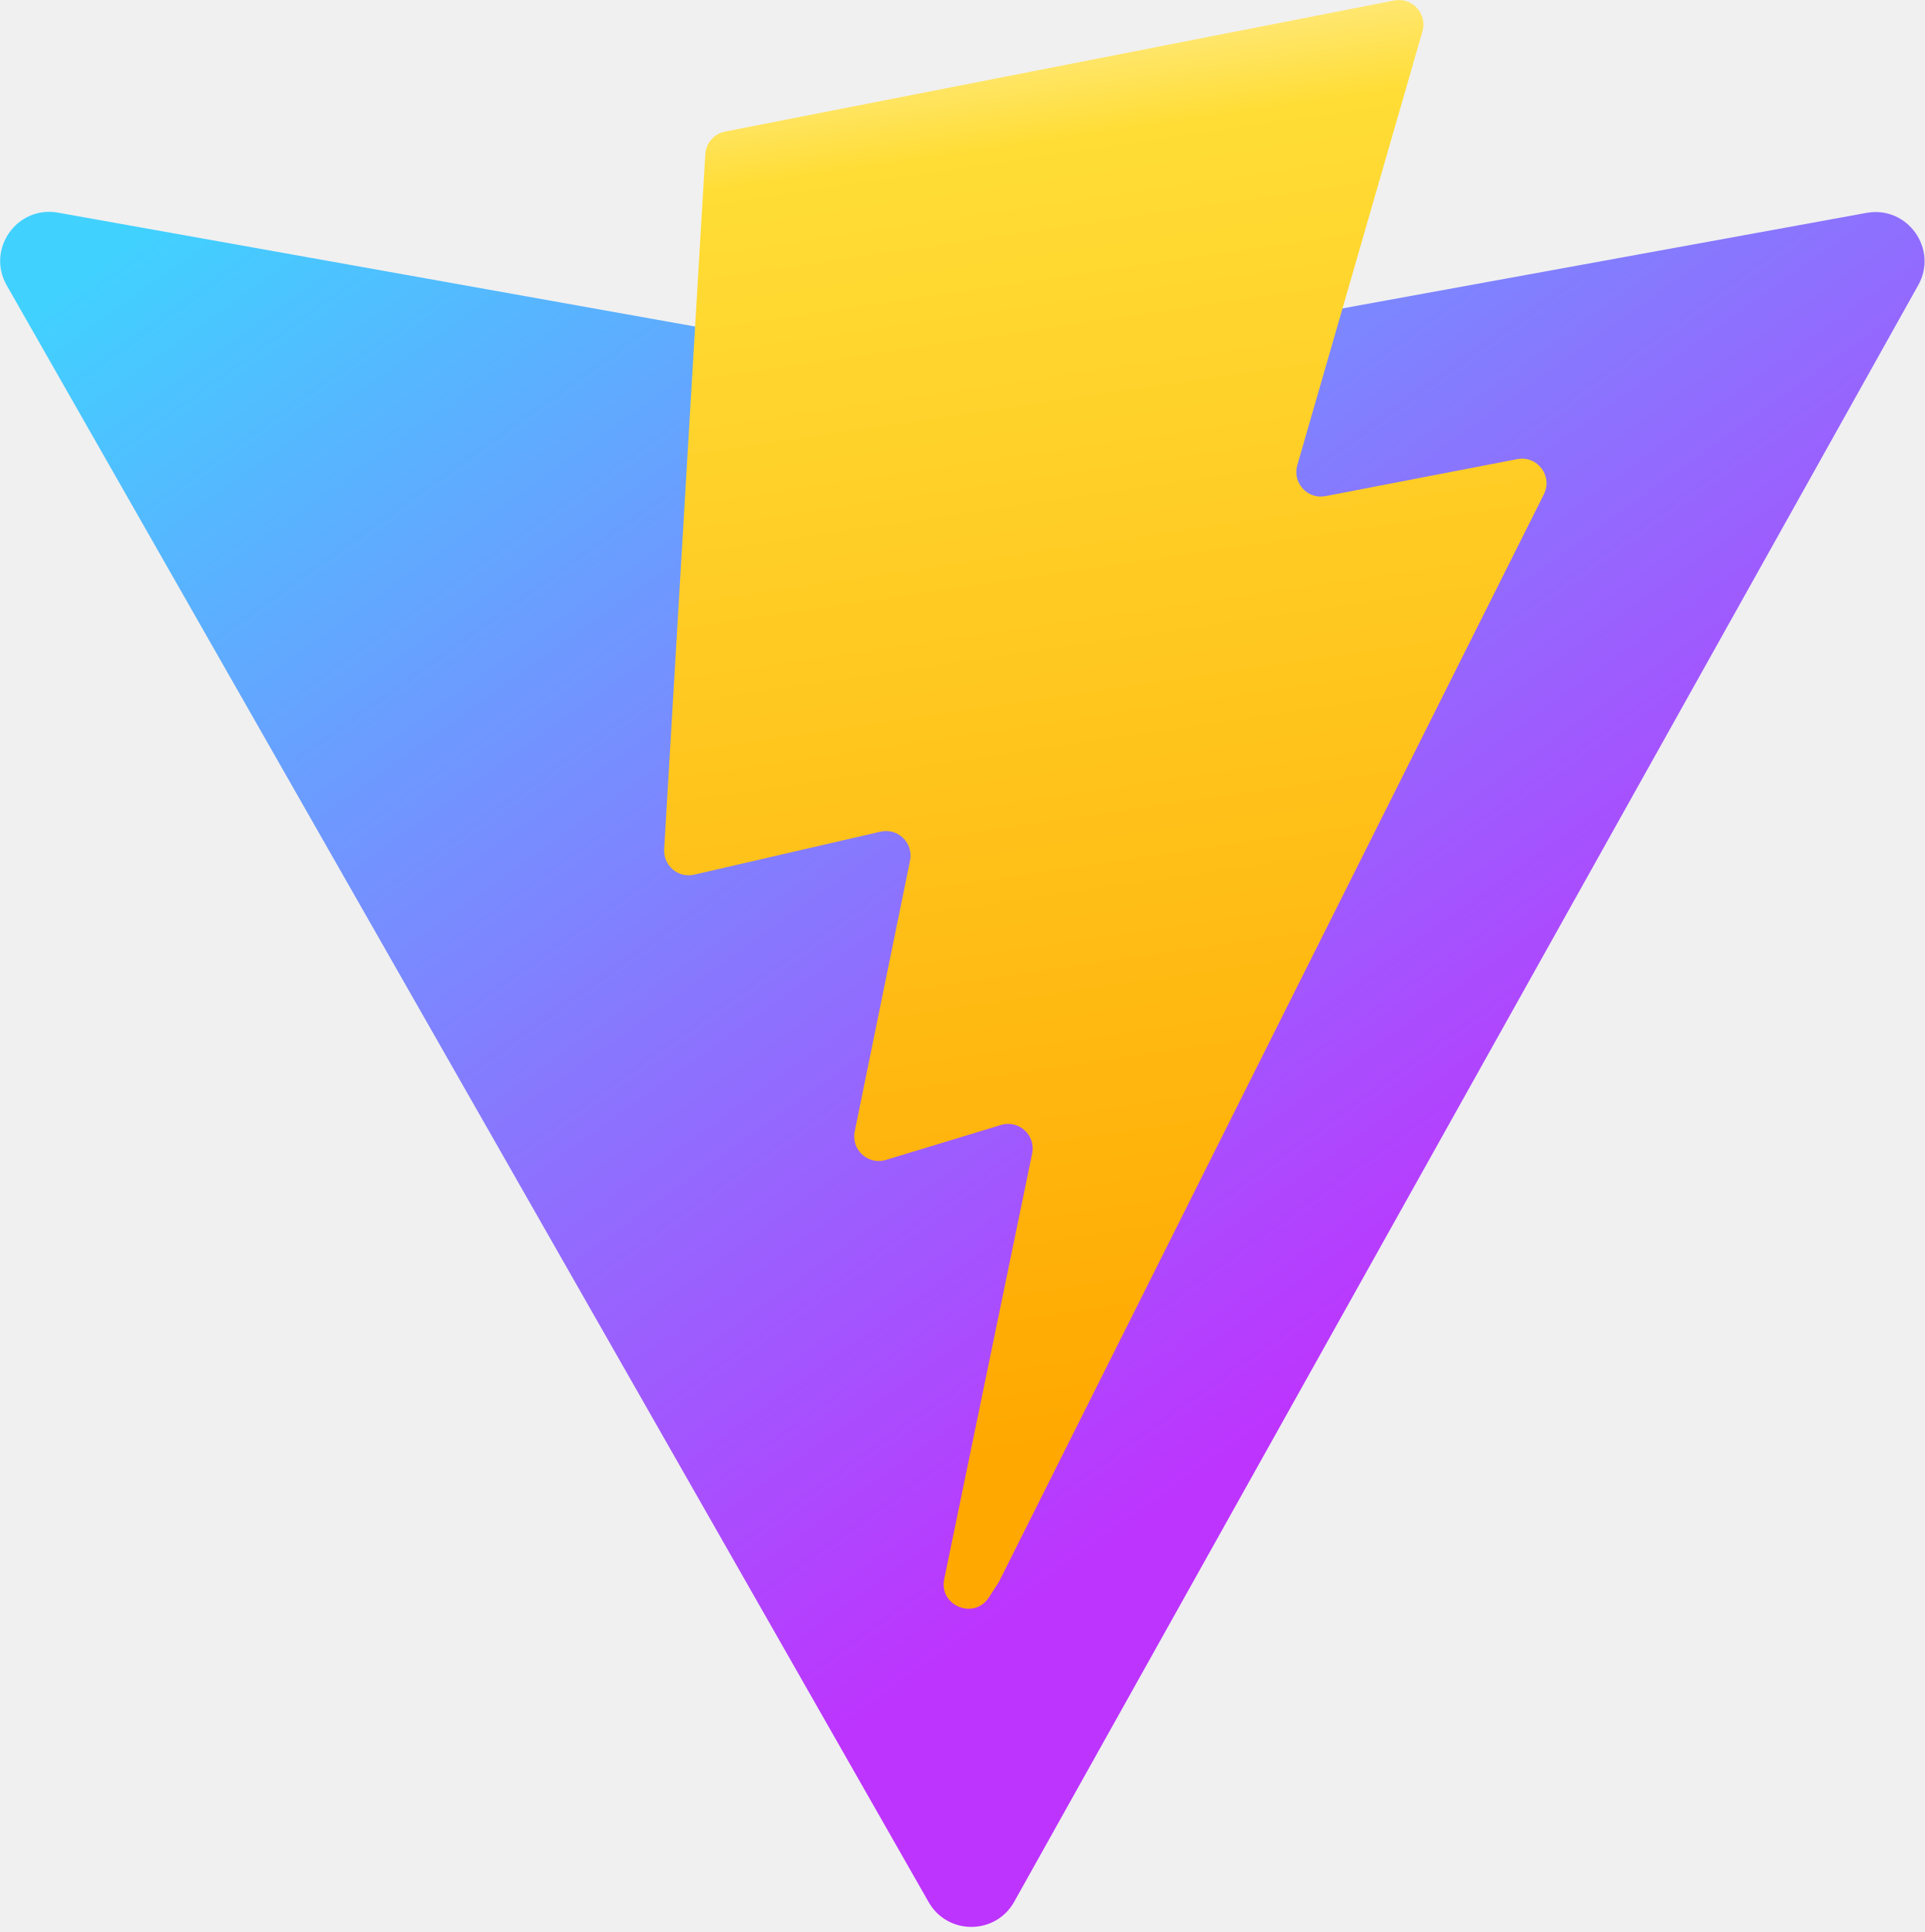
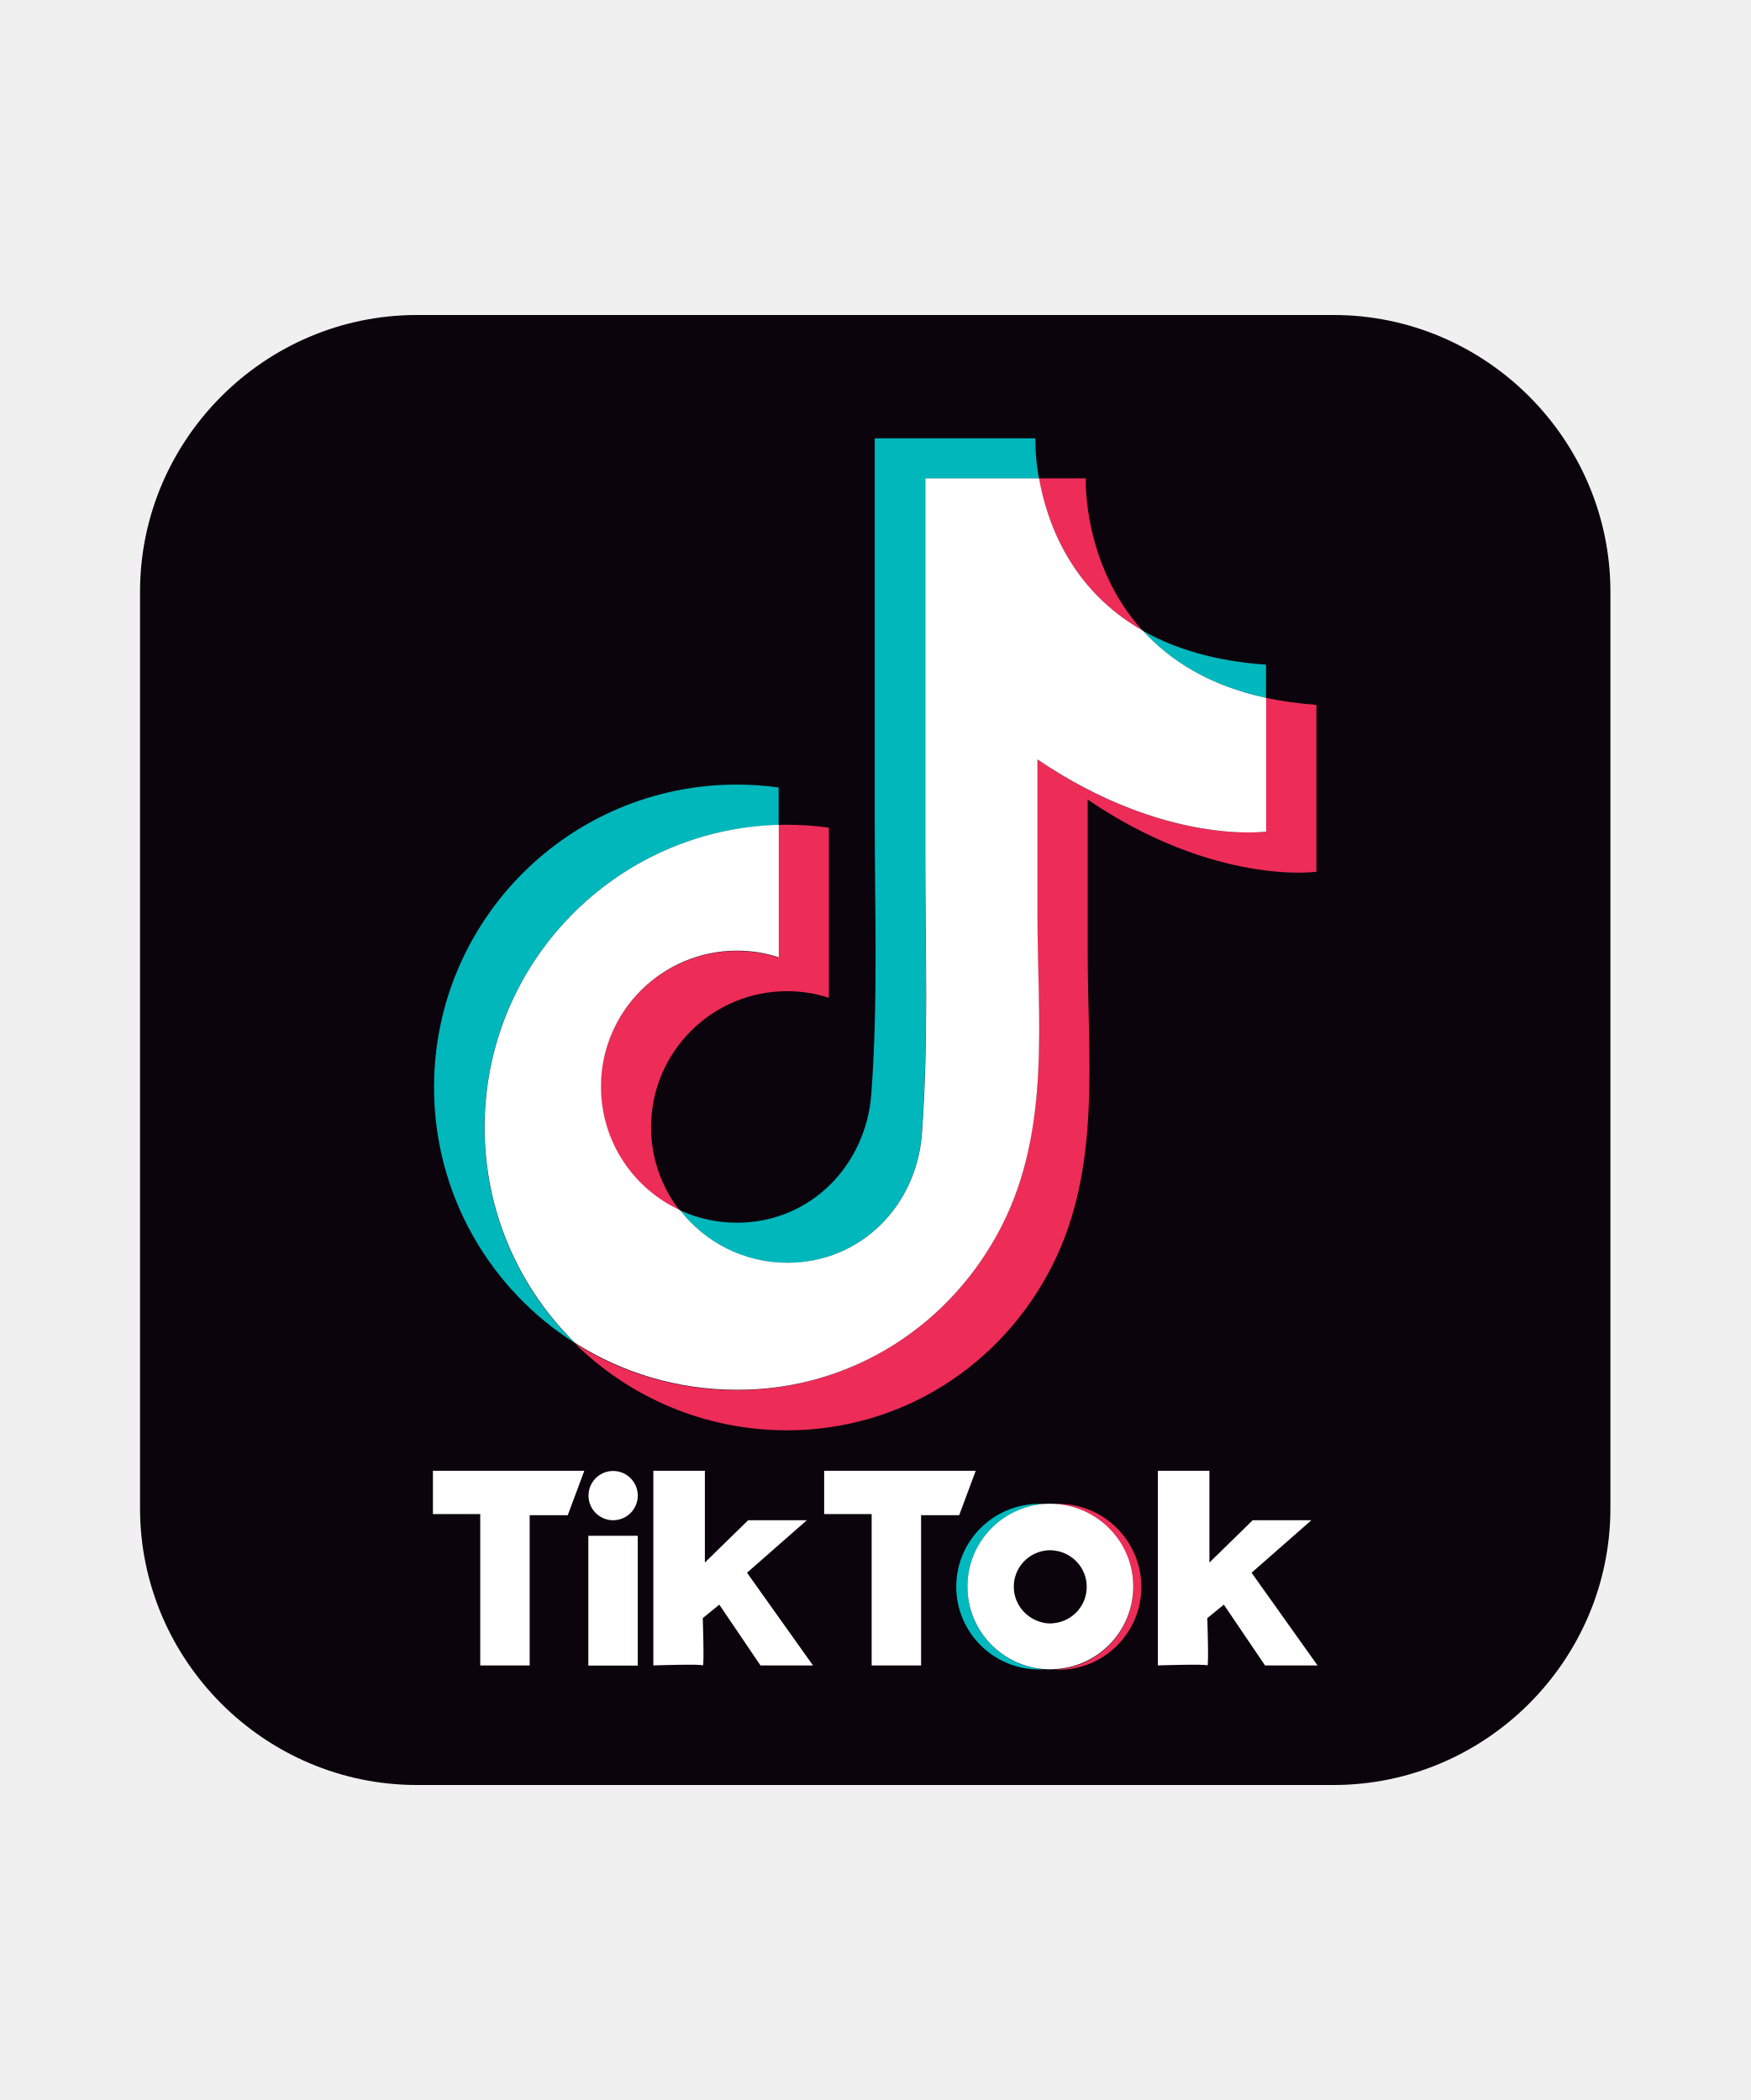
- <svg xmlns="http://www.w3.org/2000/svg" aria-hidden="true" role="img" class="iconify iconify--logos" width="31.88" height="32" preserveAspectRatio="xMidYMid meet" viewBox="0 0 256 257">
-   <defs>
-     <linearGradient id="IconifyId1813088fe1fbc01fb466" x1="-.828%" x2="57.636%" y1="7.652%" y2="78.411%">
-       <stop offset="0%" stop-color="#41D1FF" />
-       <stop offset="100%" stop-color="#BD34FE" />
-     </linearGradient>
-     <linearGradient id="IconifyId1813088fe1fbc01fb467" x1="43.376%" x2="50.316%" y1="2.242%" y2="89.03%">
-       <stop offset="0%" stop-color="#FFEA83" />
-       <stop offset="8.333%" stop-color="#FFDD35" />
-       <stop offset="100%" stop-color="#FFA800" />
-     </linearGradient>
-   </defs>
-   <path fill="url(#IconifyId1813088fe1fbc01fb466)" d="M255.153 37.938L134.897 252.976c-2.483 4.44-8.862 4.466-11.382.048L.875 37.958c-2.746-4.814 1.371-10.646 6.827-9.67l120.385 21.517a6.537 6.537 0 0 0 2.322-.004l117.867-21.483c5.438-.991 9.574 4.796 6.877 9.62Z" />
-   <path fill="url(#IconifyId1813088fe1fbc01fb467)" d="M185.432.063L96.44 17.501a3.268 3.268 0 0 0-2.634 3.014l-5.474 92.456a3.268 3.268 0 0 0 3.997 3.378l24.777-5.718c2.318-.535 4.413 1.507 3.936 3.838l-7.361 36.047c-.495 2.426 1.782 4.5 4.151 3.78l15.304-4.649c2.372-.72 4.652 1.36 4.15 3.788l-11.698 56.621c-.732 3.542 3.979 5.473 5.943 2.437l1.313-2.028l72.516-144.72c1.215-2.423-.88-5.186-3.54-4.672l-25.505 4.922c-2.396.462-4.435-1.77-3.759-4.114l16.646-57.705c.677-2.35-1.37-4.583-3.769-4.113Z" />
+ <svg xmlns="http://www.w3.org/2000/svg" version="1.1" id="Layer_1" x="0px" y="0px" viewBox="0 0 1080 1296" xml:space="preserve">
+   <g>
+     <g>
+       <path fill="#0B040C" d="M822.8,1101.6H257.2c-93.9,0-170.8-76.9-170.8-170.8V365.2c0-93.9,76.9-170.8,170.8-170.8h565.6 c93.9,0,170.8,76.9,170.8,170.8v565.6C993.6,1024.7,916.7,1101.6,822.8,1101.6z" />
+     </g>
+     <g>
+       <g>
+         <path fill="#ED2C58" d="M705,389.2c-37.2-40.9-35.1-94-35.1-94H641C645.8,321.9,660.4,363.8,705,389.2z" />
+       </g>
+       <g>
+         <path fill="#ED2C58" d="M454.5,586.9c-46.3,0-83.9,37.6-83.9,83.9c0,33.8,20,62.9,48.7,76.2c-11-14.2-17.6-32-17.6-51.4 c0-46.3,37.6-83.9,83.9-83.9c9,0,17.7,1.4,25.8,4.1V510.8c-8.4-1.2-17-1.8-25.8-1.8c-1.8,0-3.6,0-5.4,0.1v81.8 C472.2,588.3,463.5,586.9,454.5,586.9z" />
+       </g>
+       <g>
+         <path fill="#ED2C58" d="M781.1,430.7v82.5c0,0-62.3,8.9-141.1-44.5c0,31.8,0,63.5,0,95.3c0,64.6,8.4,131.7-21.5,191.5 c-31.3,62.6-93.8,102.4-164,102.4c-36.8,0-71.1-10.6-100-29c33.7,33.3,80,53.8,131.1,53.8c70.3,0,132.7-39.8,164-102.4 c29.9-59.8,21.5-126.9,21.5-191.5c0-31.8,0-63.5,0-95.3c78.8,53.4,141.1,44.5,141.1,44.5V435C801,434.2,790.7,432.7,781.1,430.7z " />
+       </g>
+       <g>
+         <path fill="#00B8BD" d="M781.1,430.7v-20.5c-32-2.2-56.9-10.1-76.1-21C721.5,407.3,745.7,423.1,781.1,430.7z" />
+       </g>
+       <g>
+         <path fill="#00B7BC" d="M298.9,695.8c0-101.4,80.8-183.9,181.5-186.7V486c-8.4-1.2-17-1.8-25.8-1.8 c-103.2,0-186.8,83.6-186.8,186.8c0,66.4,34.6,124.7,86.8,157.8C320.2,795,298.9,747.9,298.9,695.8z" />
+       </g>
+       <g>
+         <path fill="#00B7BC" d="M485.7,779.4c45.6,0,79.7-35.6,83-79.5c4.2-56.7,2.1-113.6,2.1-170.4c0-5.3,0-234.2,0-234.2H641 c-2.6-14.7-2.2-24.8-2.2-24.8h-99.1c0,0,0,228.9,0,234.2c0,56.8,2.1,113.7-2.1,170.4c-3.3,44-37.4,79.5-83,79.5 c-12.6,0-24.4-2.8-35.1-7.7C434.7,766.7,458.7,779.4,485.7,779.4z" />
+       </g>
+       <g>
+         <path fill="#FFFFFF" d="M618.6,755.5c29.9-59.8,21.5-126.9,21.5-191.5c0-31.8,0-63.5,0-95.3c78.8,53.4,141.1,44.5,141.1,44.5 v-82.5c-35.5-7.6-59.6-23.4-76.1-41.5c-44.7-25.4-59.3-67.3-64-94h-70.2c0,0,0,228.9,0,234.2c0,56.8,2.1,113.7-2.1,170.4 c-3.3,44-37.4,79.5-83,79.5c-27,0-50.9-12.7-66.3-32.5c-28.8-13.3-48.7-42.4-48.7-76.2c0-46.3,37.6-83.9,83.9-83.9 c9,0,17.7,1.4,25.8,4.1v-81.8c-100.7,2.8-181.5,85.3-181.5,186.7c0,52.1,21.3,99.1,55.7,133c28.9,18.4,63.2,29,100,29 C524.8,857.9,587.2,818.1,618.6,755.5z" />
+       </g>
+     </g>
+     <g>
+       <g>
+         <polygon fill="#FFFFFF" points="267.1,907.7 267.1,934.4 296.3,934.4 296.3,1027.8 326.8,1027.8 326.8,935.1 350.3,935.1 360.5,907.7 " />
+       </g>
+       <g>
+         <polygon fill="#FFFFFF" points="508.5,907.7 508.5,934.4 537.8,934.4 537.8,1027.8 568.3,1027.8 568.3,935.1 591.8,935.1 602,907.7 " />
+       </g>
+       <g>
+         <rect x="363" y="947.8" fill="#FFFFFF" width="30.5" height="80.1" />
+       </g>
+       <g>
+         <circle fill="#FFFFFF" cx="378.3" cy="923" r="15.2" />
+       </g>
+       <g>
+         <path fill="#FFFFFF" d="M403.1,907.7v120.1c0,0,29.5-1,30.5,0s0-29.2,0-29.2l10.2-8.3l25.4,37.5h32.4l-40.7-57.2l36.9-32.4h-36.2 l-26.7,26.1v-56.6H403.1z" />
+       </g>
+       <g>
+         <path fill="#FFFFFF" d="M714.4,907.7v120.1c0,0,29.5-1,30.5,0c1,1,0-29.2,0-29.2l10.2-8.3l25.4,37.5h32.4l-40.7-57.2l36.9-32.4 h-36.2l-26.7,26.1v-56.6H714.4z" />
+       </g>
+       <g>
+         <g>
+           <path fill="#00B9BF" d="M596.9,979.2c0-27.1,21-49.2,47.7-51c-1.2-0.1-2.3-0.1-3.5-0.1c-28.2,0-51.1,22.9-51.1,51.1 s22.9,51.1,51.1,51.1c1.2,0,2.3-0.1,3.5-0.1C617.9,1028.4,596.9,1006.3,596.9,979.2z" />
+         </g>
+         <g>
+           <path fill="#ED2D58" d="M653.1,928.1c-0.9,0-1.7,0-2.5,0.1c27.1,1.3,48.6,23.7,48.6,51.1c0,27.4-21.5,49.8-48.6,51.1 c0.8,0,1.7,0.1,2.5,0.1c28.2,0,51.1-22.9,51.1-51.1S681.3,928.1,653.1,928.1z" />
+         </g>
+         <g>
+           <path fill="#FFFFFF" d="M650.6,928.1c-0.8,0-1.7-0.1-2.5-0.1c-1.2,0-2.3,0.1-3.5,0.1c-26.6,1.8-47.7,23.9-47.7,51 c0,27.1,21,49.2,47.7,51c1.2,0.1,2.3,0.1,3.5,0.1c0.9,0,1.7,0,2.5-0.1c27.1-1.3,48.6-23.7,48.6-51.1 C699.2,951.8,677.6,929.5,650.6,928.1z M625.5,979.2c0-11.2,8.2-20.5,19-22.2c1.1-0.2,2.3-0.3,3.5-0.3c0.9,0,1.7,0.1,2.5,0.2 c11.2,1.3,20,10.8,20,22.4c0,11.6-8.7,21.1-20,22.4c-0.8,0.1-1.7,0.2-2.5,0.2c-1.2,0-2.4-0.1-3.5-0.3 C633.8,999.7,625.5,990.5,625.5,979.2z" />
+         </g>
+       </g>
+     </g>
+   </g>
</svg>
